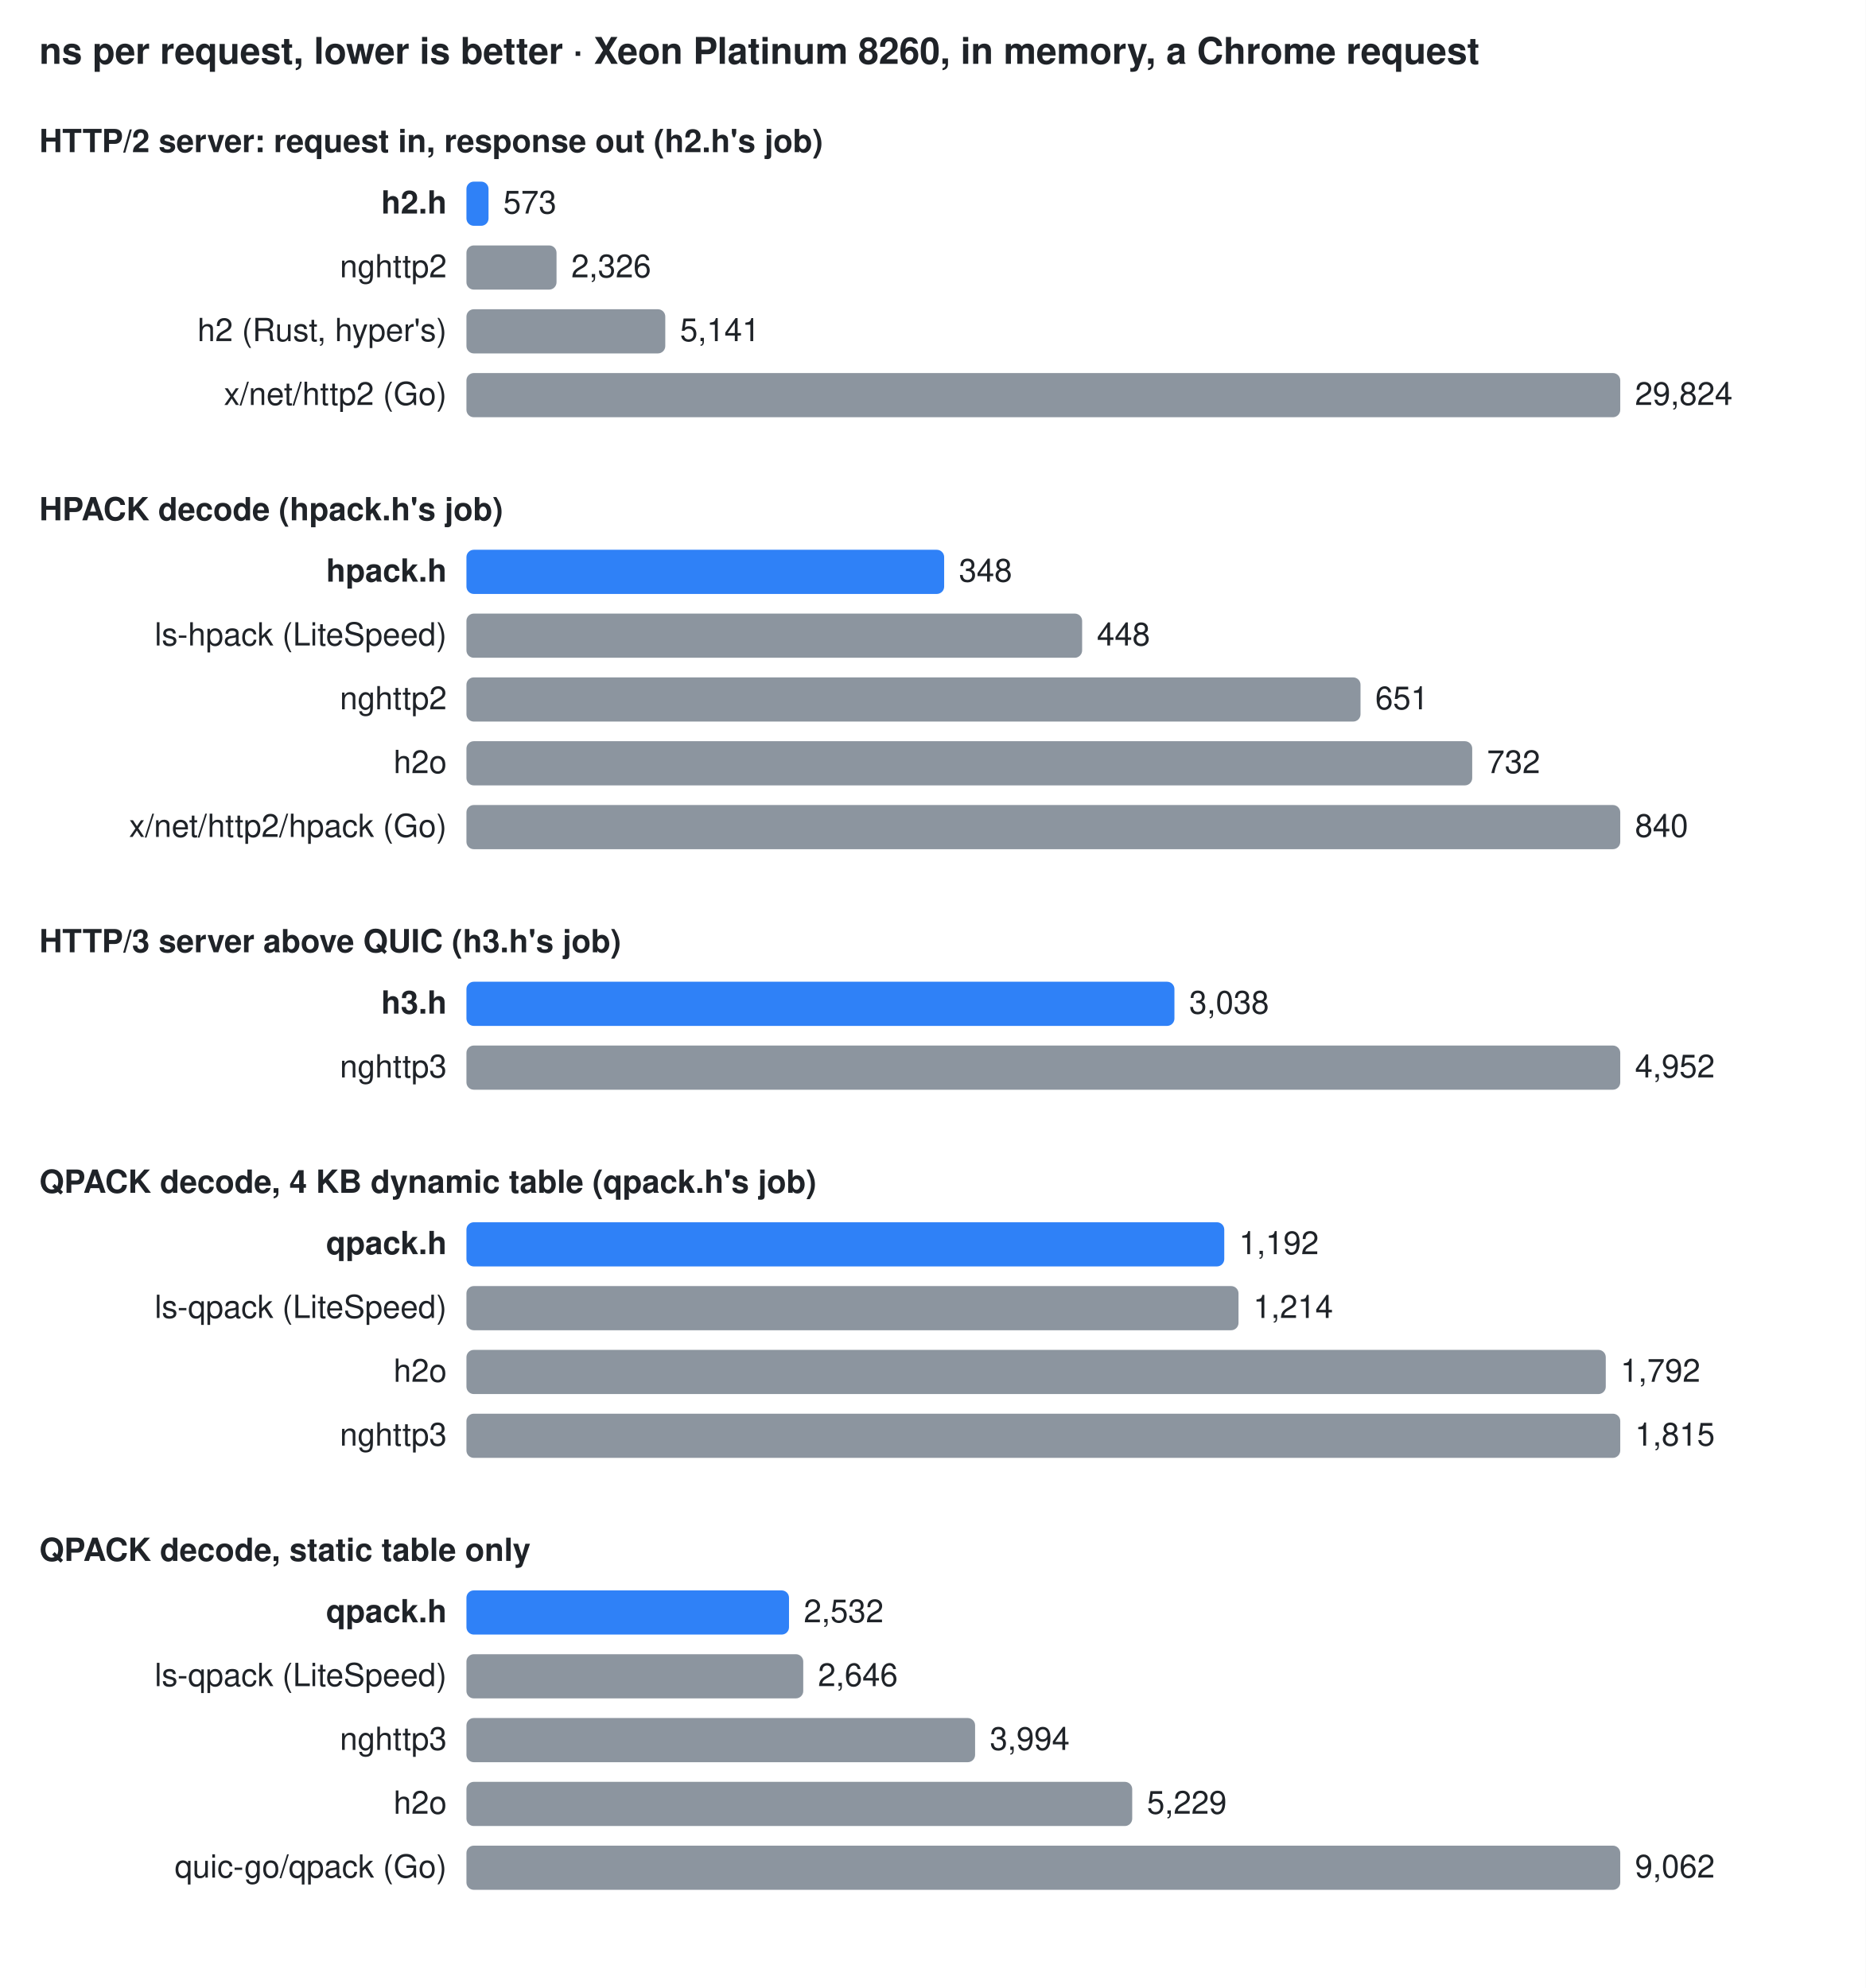
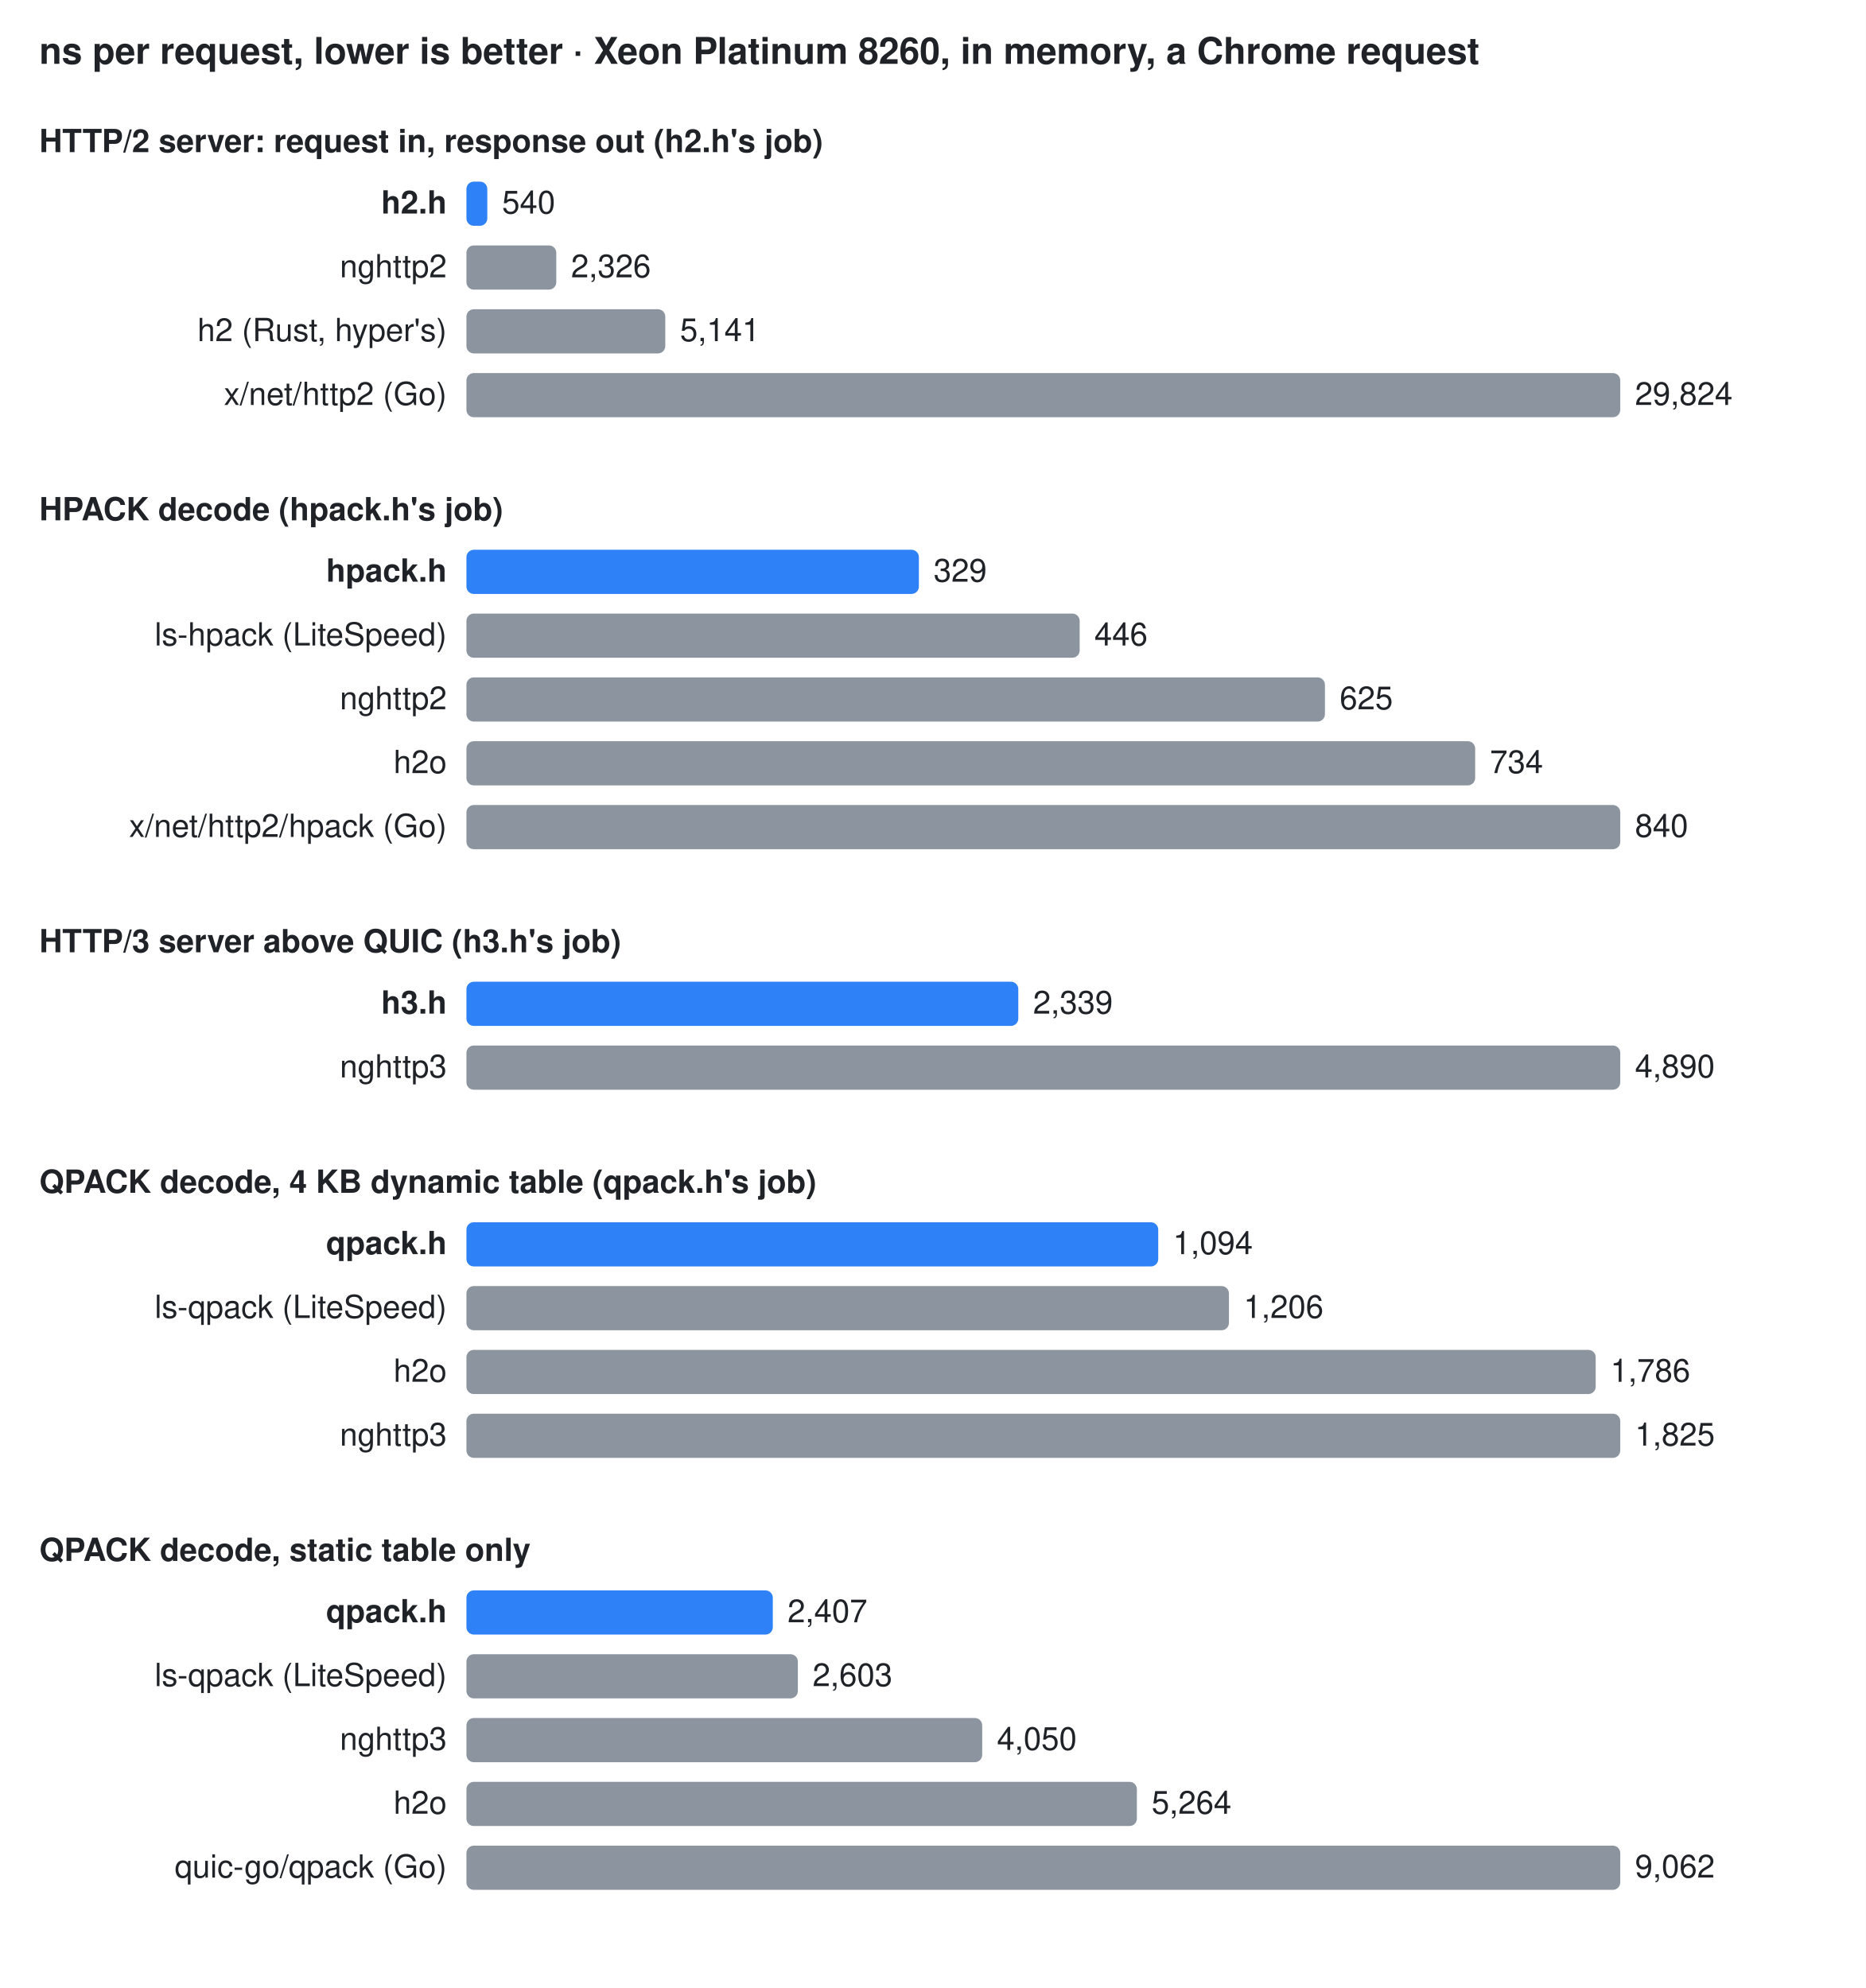
<svg xmlns="http://www.w3.org/2000/svg" width="760" height="810" viewBox="0 0 760 810" font-family="-apple-system,Segoe UI,Helvetica,Arial,sans-serif" font-size="13">
  <rect width="760" height="810" fill="#ffffff" />
  <text x="16" y="26" font-size="15" font-weight="600" fill="#1f2328">ns per request, lower is better · Xeon Platinum 8260, in memory, a Chrome request</text>
  <text x="16" y="62" font-weight="600" fill="#1f2328">HTTP/2 server: request in, response out (h2.h's job)</text>
  <text x="182" y="87" text-anchor="end" fill="#1f2328" font-weight="600">h2.h</text>
-   <rect x="190" y="74" width="9.0" height="18" rx="3" fill="#2f81f7" />
-   <text x="205.0" y="87" fill="#1f2328">573</text>
+   <rect x="190" y="74" width="8.5" height="18" rx="3" fill="#2f81f7" />
+   <text x="204.5" y="87" fill="#1f2328">540</text>
  <text x="182" y="113" text-anchor="end" fill="#1f2328">nghttp2</text>
-   <rect x="190" y="100" width="36.7" height="18" rx="3" fill="#8c959f" />
-   <text x="232.7" y="113" fill="#1f2328">2,326</text>
+   <rect x="190" y="100" width="36.6" height="18" rx="3" fill="#8c959f" />
+   <text x="232.6" y="113" fill="#1f2328">2,326</text>
  <text x="182" y="139" text-anchor="end" fill="#1f2328">h2 (Rust, hyper's)</text>
  <rect x="190" y="126" width="81.0" height="18" rx="3" fill="#8c959f" />
  <text x="277.0" y="139" fill="#1f2328">5,141</text>
  <text x="182" y="165" text-anchor="end" fill="#1f2328">x/net/http2 (Go)</text>
  <rect x="190" y="152" width="470.0" height="18" rx="3" fill="#8c959f" />
  <text x="666.0" y="165" fill="#1f2328">29,824</text>
  <text x="16" y="212" font-weight="600" fill="#1f2328">HPACK decode (hpack.h's job)</text>
  <text x="182" y="237" text-anchor="end" fill="#1f2328" font-weight="600">hpack.h</text>
-   <rect x="190" y="224" width="194.6" height="18" rx="3" fill="#2f81f7" />
-   <text x="390.6" y="237" fill="#1f2328">348</text>
+   <rect x="190" y="224" width="184.3" height="18" rx="3" fill="#2f81f7" />
+   <text x="380.3" y="237" fill="#1f2328">329</text>
  <text x="182" y="263" text-anchor="end" fill="#1f2328">ls-hpack (LiteSpeed)</text>
-   <rect x="190" y="250" width="250.8" height="18" rx="3" fill="#8c959f" />
-   <text x="446.8" y="263" fill="#1f2328">448</text>
+   <rect x="190" y="250" width="249.8" height="18" rx="3" fill="#8c959f" />
+   <text x="445.8" y="263" fill="#1f2328">446</text>
  <text x="182" y="289" text-anchor="end" fill="#1f2328">nghttp2</text>
-   <rect x="190" y="276" width="364.2" height="18" rx="3" fill="#8c959f" />
-   <text x="560.2" y="289" fill="#1f2328">651</text>
+   <rect x="190" y="276" width="349.7" height="18" rx="3" fill="#8c959f" />
+   <text x="545.7" y="289" fill="#1f2328">625</text>
  <text x="182" y="315" text-anchor="end" fill="#1f2328">h2o</text>
-   <rect x="190" y="302" width="409.7" height="18" rx="3" fill="#8c959f" />
-   <text x="605.7" y="315" fill="#1f2328">732</text>
+   <rect x="190" y="302" width="410.9" height="18" rx="3" fill="#8c959f" />
+   <text x="606.9" y="315" fill="#1f2328">734</text>
  <text x="182" y="341" text-anchor="end" fill="#1f2328">x/net/http2/hpack (Go)</text>
  <rect x="190" y="328" width="470.0" height="18" rx="3" fill="#8c959f" />
  <text x="666.0" y="341" fill="#1f2328">840</text>
  <text x="16" y="388" font-weight="600" fill="#1f2328">HTTP/3 server above QUIC (h3.h's job)</text>
  <text x="182" y="413" text-anchor="end" fill="#1f2328" font-weight="600">h3.h</text>
-   <rect x="190" y="400" width="288.4" height="18" rx="3" fill="#2f81f7" />
-   <text x="484.4" y="413" fill="#1f2328">3,038</text>
+   <rect x="190" y="400" width="224.8" height="18" rx="3" fill="#2f81f7" />
+   <text x="420.8" y="413" fill="#1f2328">2,339</text>
  <text x="182" y="439" text-anchor="end" fill="#1f2328">nghttp3</text>
  <rect x="190" y="426" width="470.0" height="18" rx="3" fill="#8c959f" />
-   <text x="666.0" y="439" fill="#1f2328">4,952</text>
+   <text x="666.0" y="439" fill="#1f2328">4,890</text>
  <text x="16" y="486" font-weight="600" fill="#1f2328">QPACK decode, 4 KB dynamic table (qpack.h's job)</text>
  <text x="182" y="511" text-anchor="end" fill="#1f2328" font-weight="600">qpack.h</text>
-   <rect x="190" y="498" width="308.7" height="18" rx="3" fill="#2f81f7" />
-   <text x="504.7" y="511" fill="#1f2328">1,192</text>
+   <rect x="190" y="498" width="281.8" height="18" rx="3" fill="#2f81f7" />
+   <text x="477.8" y="511" fill="#1f2328">1,094</text>
  <text x="182" y="537" text-anchor="end" fill="#1f2328">ls-qpack (LiteSpeed)</text>
-   <rect x="190" y="524" width="314.5" height="18" rx="3" fill="#8c959f" />
-   <text x="510.5" y="537" fill="#1f2328">1,214</text>
+   <rect x="190" y="524" width="310.6" height="18" rx="3" fill="#8c959f" />
+   <text x="506.6" y="537" fill="#1f2328">1,206</text>
  <text x="182" y="563" text-anchor="end" fill="#1f2328">h2o</text>
-   <rect x="190" y="550" width="464.1" height="18" rx="3" fill="#8c959f" />
-   <text x="660.1" y="563" fill="#1f2328">1,792</text>
+   <rect x="190" y="550" width="460.0" height="18" rx="3" fill="#8c959f" />
+   <text x="656.0" y="563" fill="#1f2328">1,786</text>
  <text x="182" y="589" text-anchor="end" fill="#1f2328">nghttp3</text>
  <rect x="190" y="576" width="470.0" height="18" rx="3" fill="#8c959f" />
-   <text x="666.0" y="589" fill="#1f2328">1,815</text>
+   <text x="666.0" y="589" fill="#1f2328">1,825</text>
  <text x="16" y="636" font-weight="600" fill="#1f2328">QPACK decode, static table only</text>
  <text x="182" y="661" text-anchor="end" fill="#1f2328" font-weight="600">qpack.h</text>
-   <rect x="190" y="648" width="131.4" height="18" rx="3" fill="#2f81f7" />
-   <text x="327.4" y="661" fill="#1f2328">2,532</text>
+   <rect x="190" y="648" width="124.8" height="18" rx="3" fill="#2f81f7" />
+   <text x="320.8" y="661" fill="#1f2328">2,407</text>
  <text x="182" y="687" text-anchor="end" fill="#1f2328">ls-qpack (LiteSpeed)</text>
-   <rect x="190" y="674" width="137.2" height="18" rx="3" fill="#8c959f" />
-   <text x="333.2" y="687" fill="#1f2328">2,646</text>
+   <rect x="190" y="674" width="135.0" height="18" rx="3" fill="#8c959f" />
+   <text x="331.0" y="687" fill="#1f2328">2,603</text>
  <text x="182" y="713" text-anchor="end" fill="#1f2328">nghttp3</text>
-   <rect x="190" y="700" width="207.2" height="18" rx="3" fill="#8c959f" />
-   <text x="403.2" y="713" fill="#1f2328">3,994</text>
+   <rect x="190" y="700" width="210.1" height="18" rx="3" fill="#8c959f" />
+   <text x="406.1" y="713" fill="#1f2328">4,050</text>
  <text x="182" y="739" text-anchor="end" fill="#1f2328">h2o</text>
-   <rect x="190" y="726" width="271.2" height="18" rx="3" fill="#8c959f" />
-   <text x="467.2" y="739" fill="#1f2328">5,229</text>
+   <rect x="190" y="726" width="273.1" height="18" rx="3" fill="#8c959f" />
+   <text x="469.1" y="739" fill="#1f2328">5,264</text>
  <text x="182" y="765" text-anchor="end" fill="#1f2328">quic-go/qpack (Go)</text>
  <rect x="190" y="752" width="470.0" height="18" rx="3" fill="#8c959f" />
  <text x="666.0" y="765" fill="#1f2328">9,062</text>
</svg>
